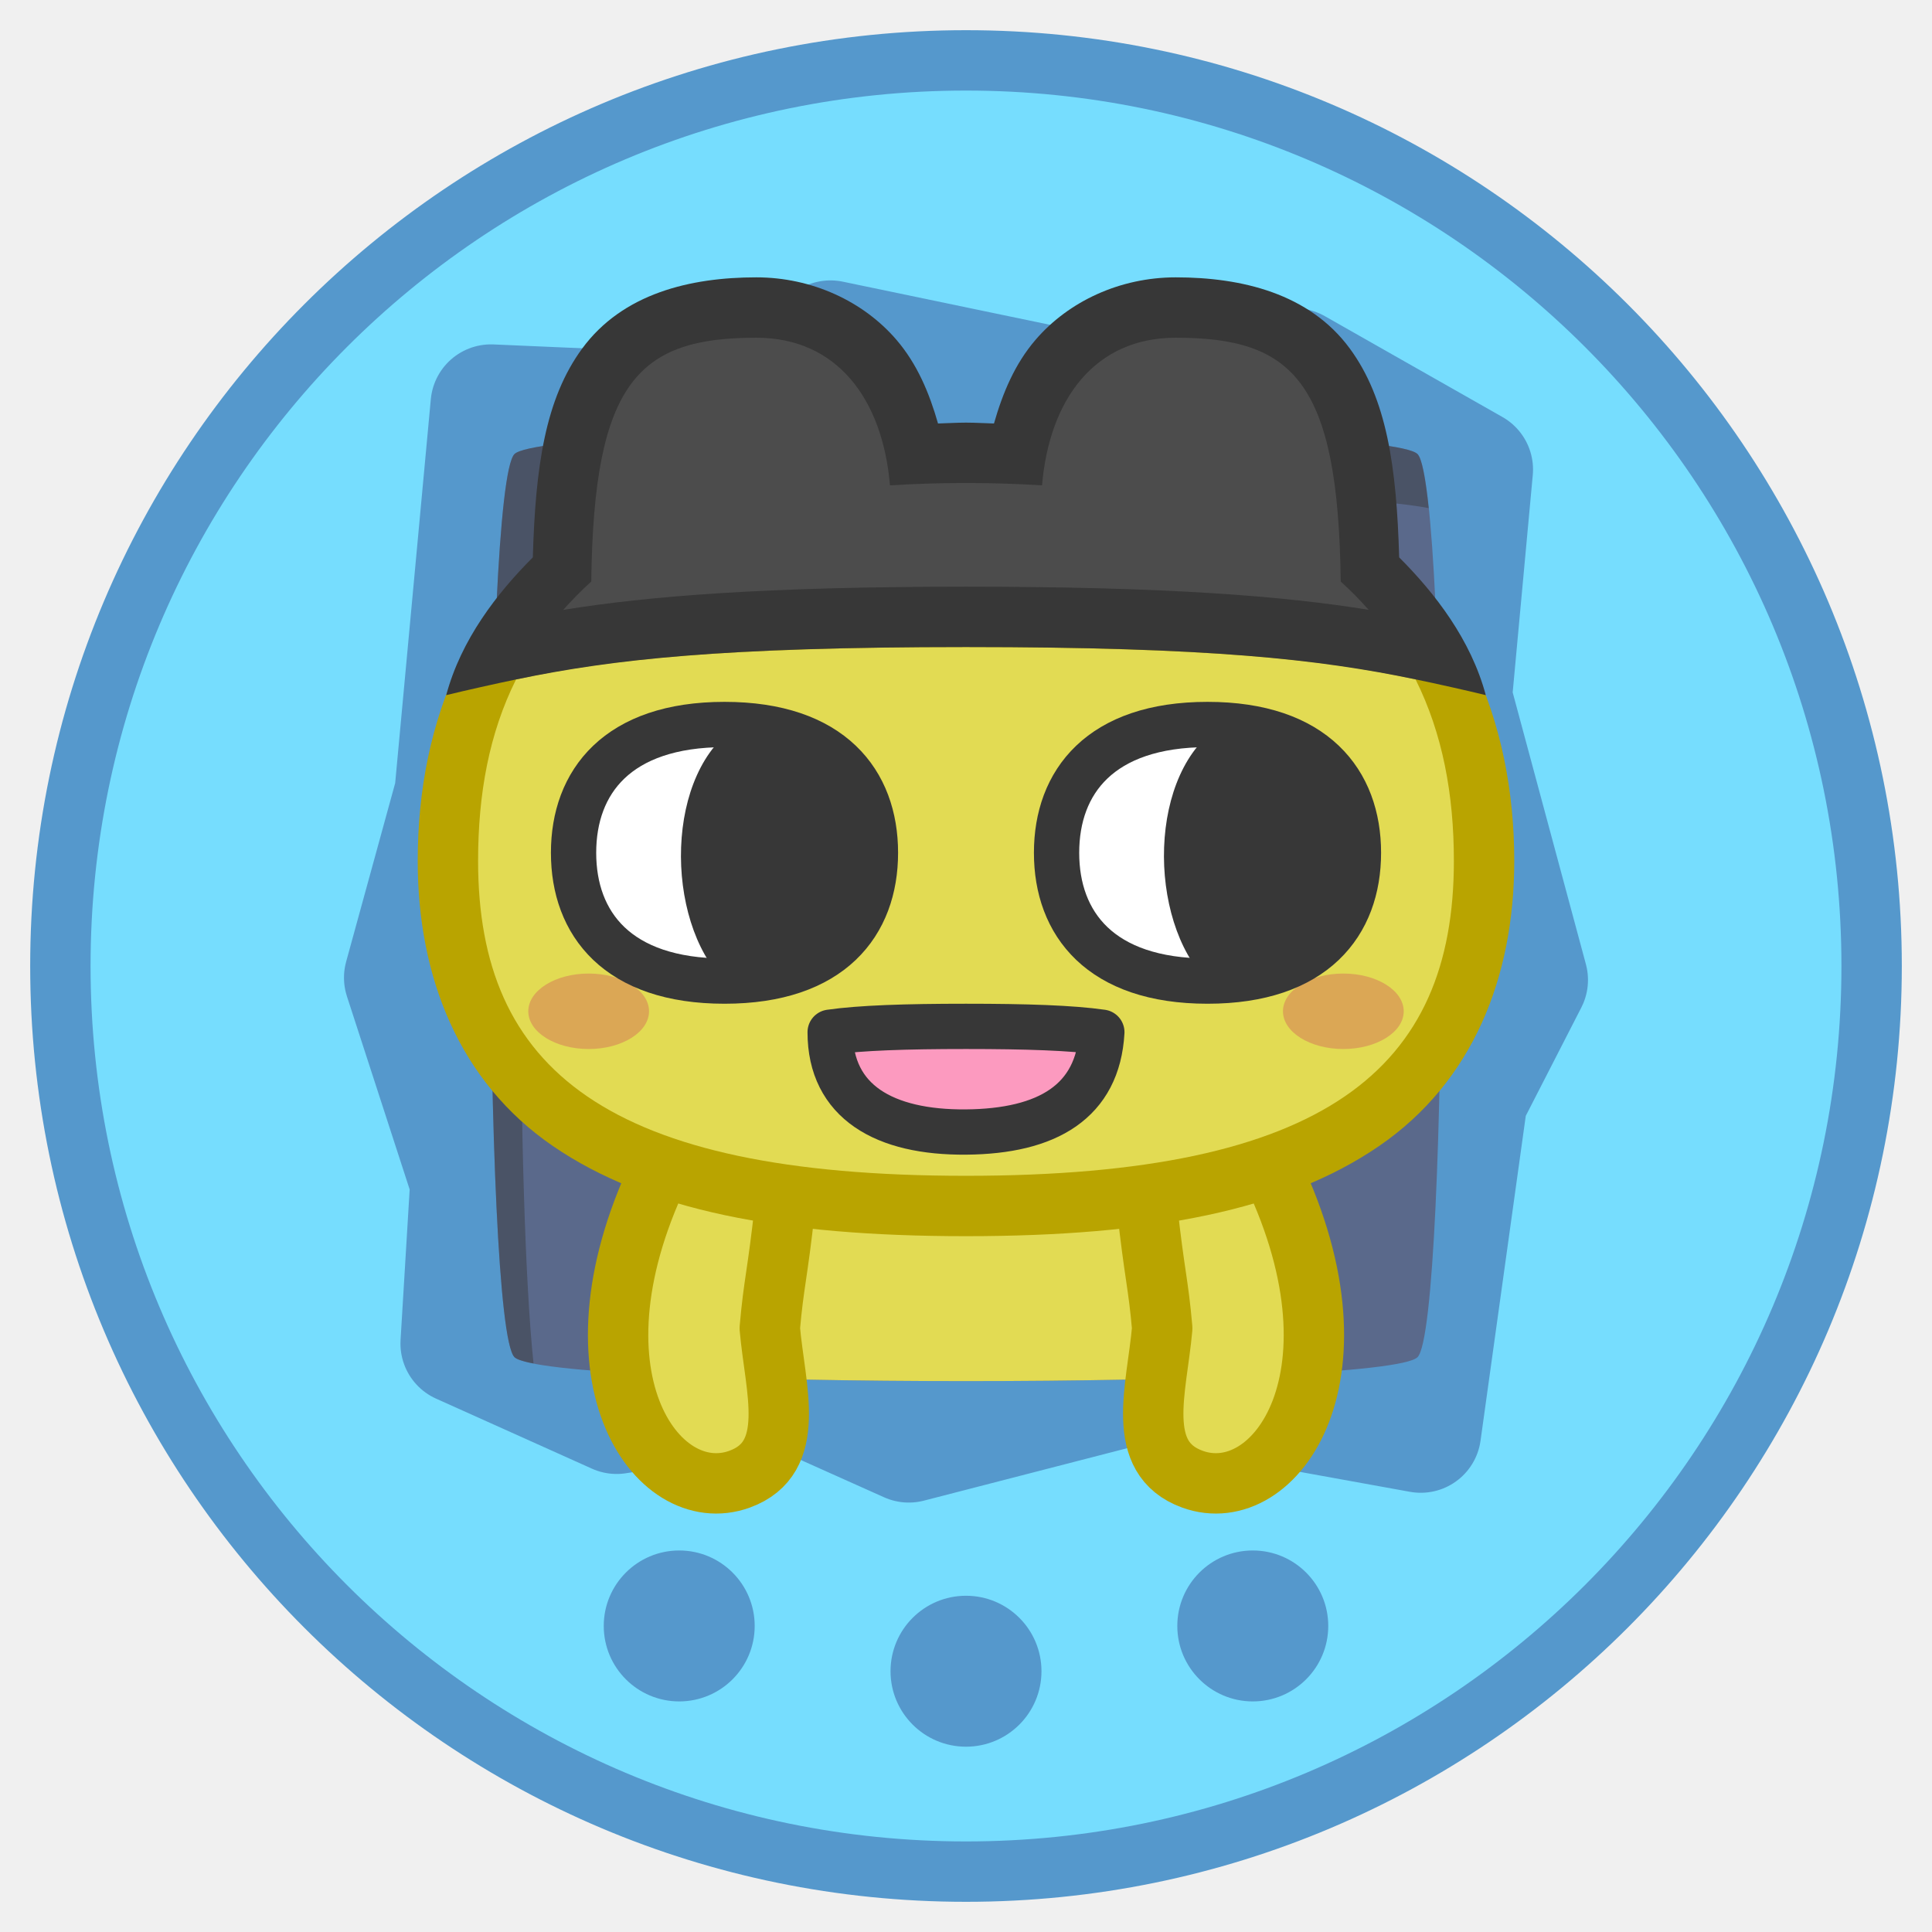
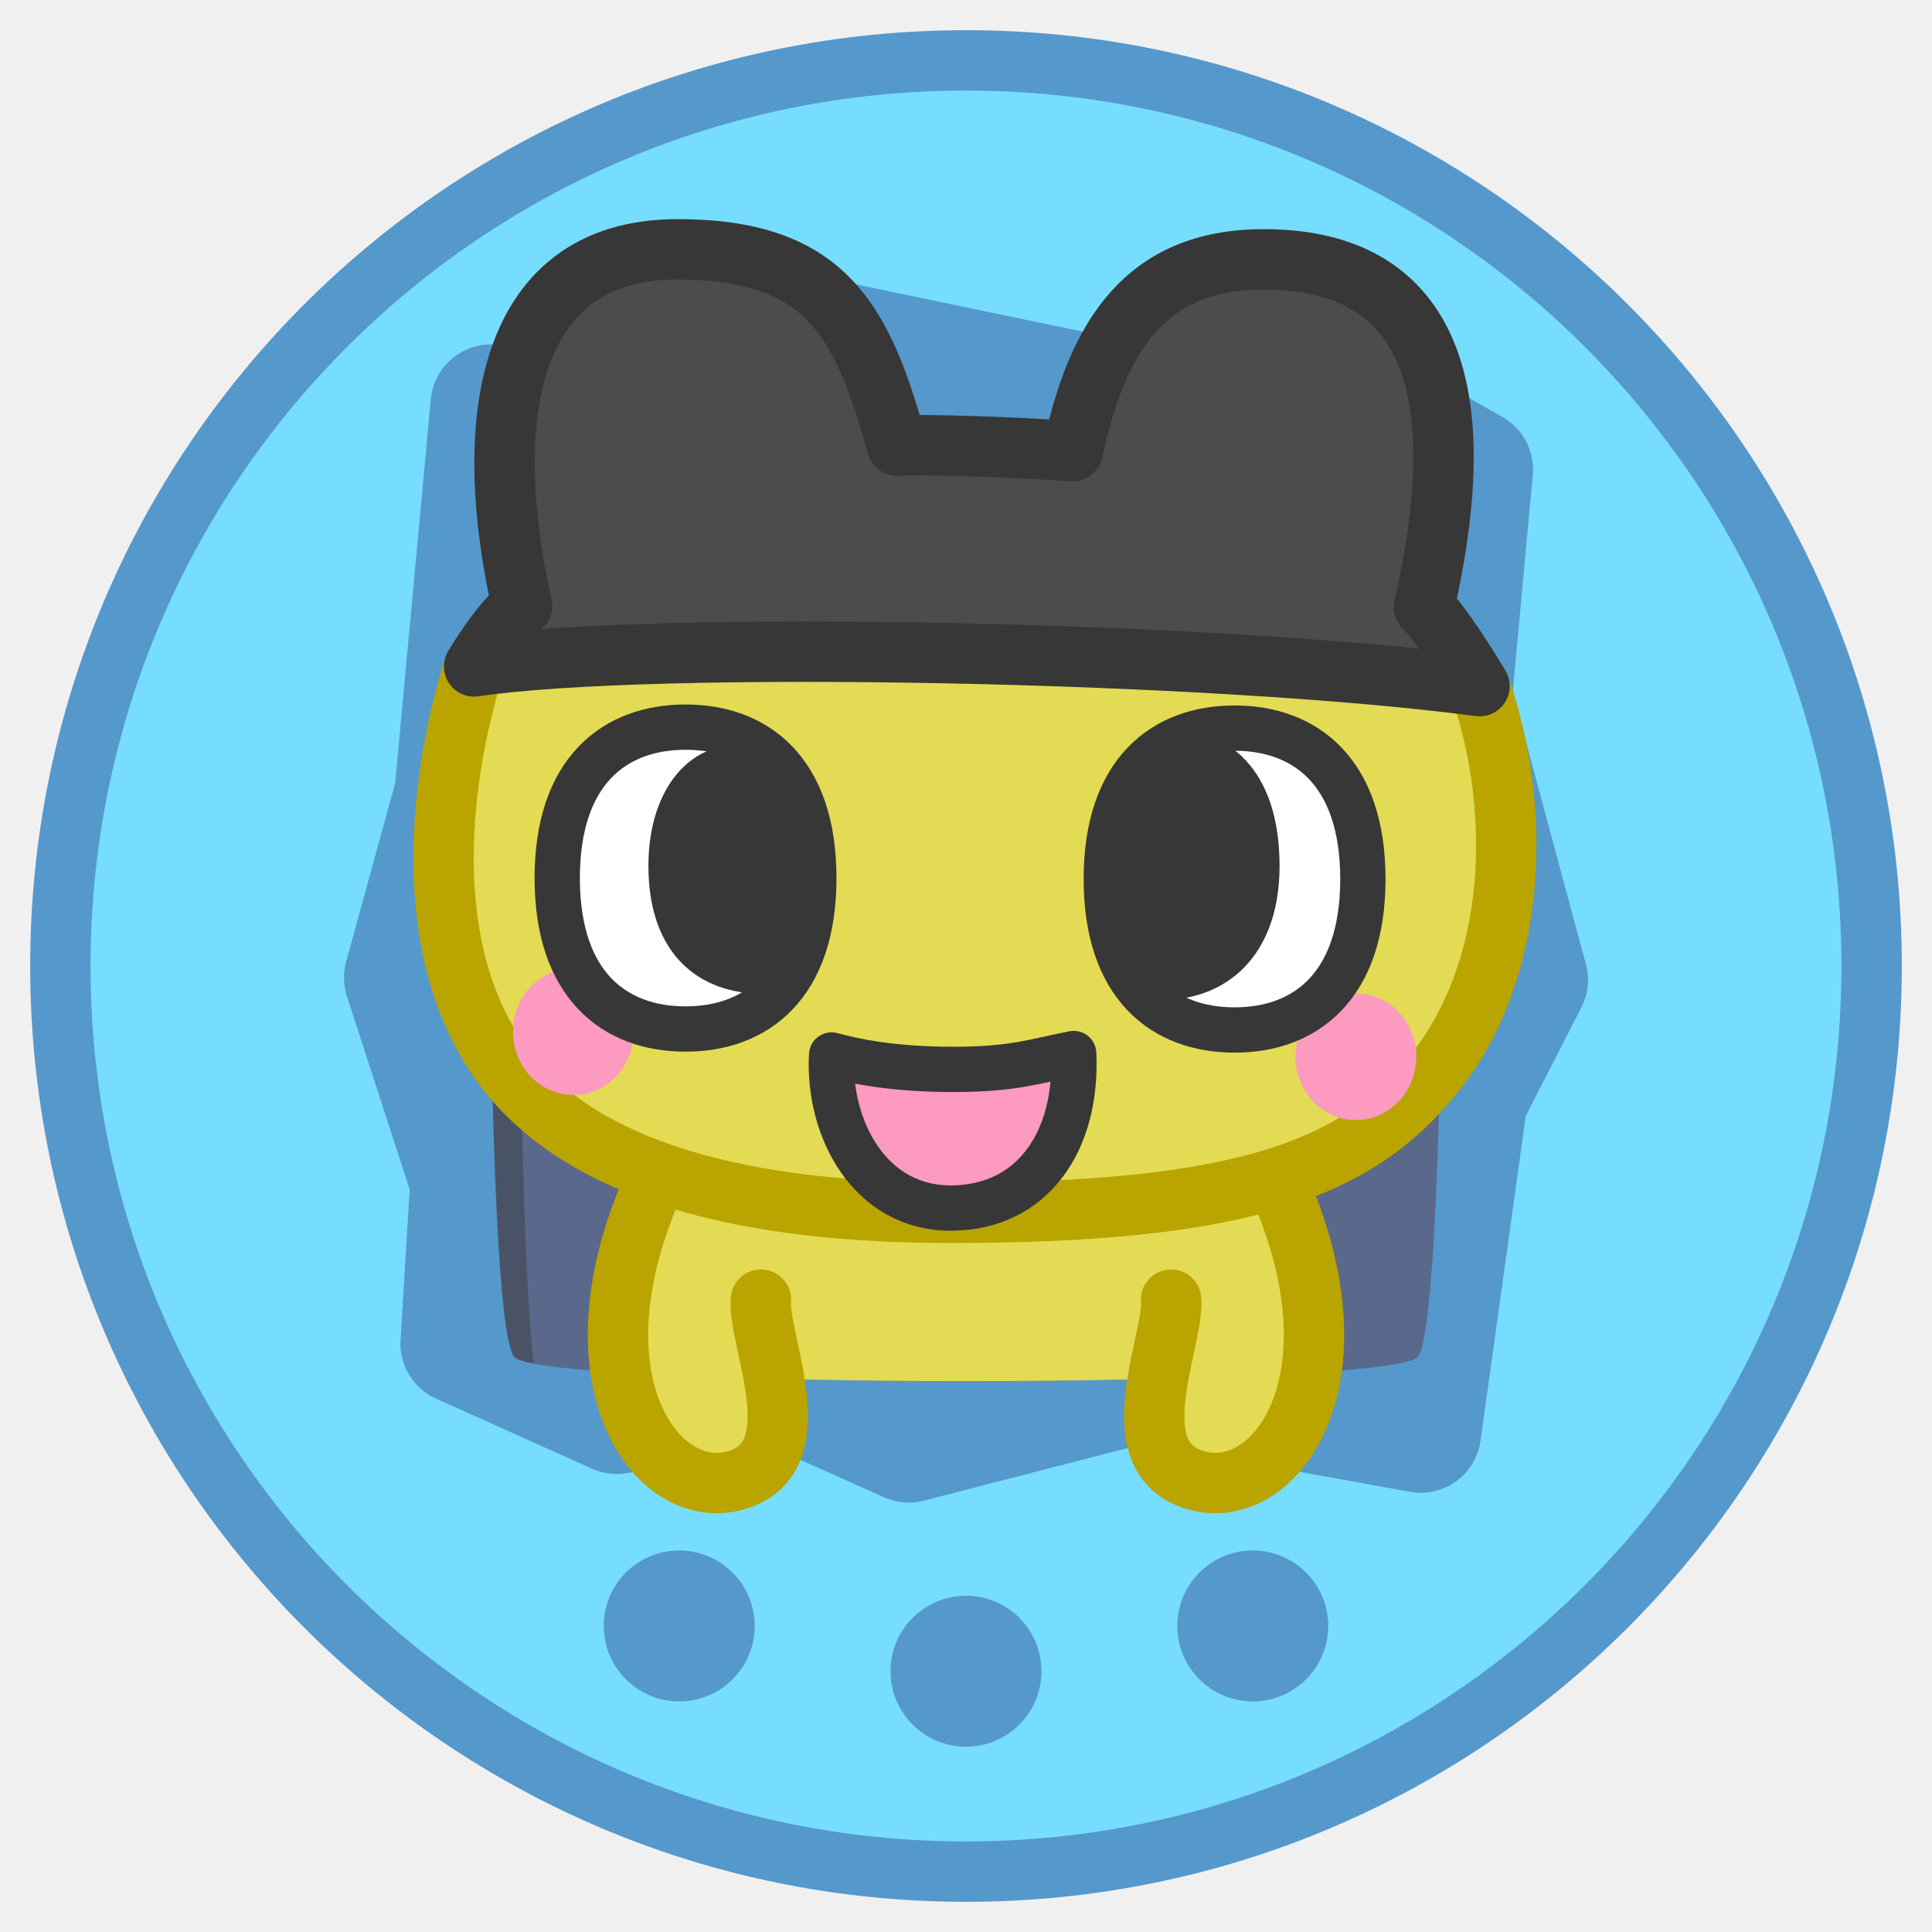
<svg xmlns="http://www.w3.org/2000/svg" xmlns:xlink="http://www.w3.org/1999/xlink" enable-background="new" id="svg8" version="1.1" viewBox="0 0 128 128" height="128" width="128" xml:space="preserve">
  <defs id="defs2">
    <clipPath clipPathUnits="userSpaceOnUse" id="clipPath3287">
      <circle r="60" cy="64" cx="64" id="circle3289" style="display:inline;opacity:1;vector-effect:none;fill:none;fill-opacity:1;fill-rule:nonzero;stroke:#373737;stroke-width:4;stroke-linecap:butt;stroke-linejoin:round;stroke-miterlimit:4;stroke-dasharray:none;stroke-dashoffset:0;stroke-opacity:1;paint-order:fill markers stroke" />
    </clipPath>
    <filter id="filter265" style="color-interpolation-filters:sRGB" x="0" y="0" width="1.028" height="1.075">
      <feFlood id="feFlood264" result="flood" flood-color="rgb(85,152,204)" flood-opacity="0.498" />
      <feComposite id="feComposite264" result="composite1" operator="in" in2="SourceGraphic" in="flood" />
      <feOffset id="feOffset264" result="offset" dy="4" dx="2" />
      <feComposite id="feComposite265" result="composite2" operator="over" in2="offset" in="SourceGraphic" />
    </filter>
    <clipPath clipPathUnits="userSpaceOnUse" id="clipPath6">
      <path id="path6" style="fill:#f4cbb2;fill-opacity:1;stroke:none;stroke-width:8;stroke-linejoin:round;stroke-opacity:1;paint-order:stroke fill markers" d="m 52,54 c -10,0 -17,6.196 -17,15 0,12 8,18 29,18 21,0 29,-6 29,-18 0,-8.804 -7,-15 -17,-15 -3.803,0 -6.94,1 -12,1 -5.06,0 -8.197,-1 -12,-1 z" />
    </clipPath>
    <clipPath clipPathUnits="userSpaceOnUse" id="clipPath21">
      <circle r="60" cy="64" cx="64" id="circle22" style="display:inline;opacity:1;vector-effect:none;fill:none;fill-opacity:1;fill-rule:nonzero;stroke:none;stroke-width:4;stroke-linecap:butt;stroke-linejoin:round;stroke-miterlimit:4;stroke-dasharray:none;stroke-dashoffset:0;stroke-opacity:1;paint-order:fill markers stroke" />
    </clipPath>
    <clipPath clipPathUnits="userSpaceOnUse" id="clipPath13">
      <path style="fill:#fdfcf1;fill-opacity:1;stroke:none;stroke-width:8;stroke-linecap:round;stroke-linejoin:round;stroke-dasharray:none;stroke-opacity:1;paint-order:stroke fill markers" d="m 32.498,60 c 0,14.429 0.529,28.858 1.587,29.916 2.115,2.115 57.717,2.115 59.832,0 1.058,-1.058 1.586,-15.487 1.586,-29.916" id="path14" />
    </clipPath>
+     <pattern id="EMFhbasepattern" patternUnits="userSpaceOnUse" width="6" height="6" x="0" y="0" />
  </defs>
  <style id="style2296">.B{fill:#fc9abf}.C{fill:#ffc7df}.D{fill:#ed84cb}.E{fill-opacity:1}.F{stroke:none}</style>
  <g id="g4122" style="display:inline">
    <g clip-path="url(#clipPath3287)" id="g4118" style="fill:#ffffff;fill-opacity:1">
      <circle style="display:inline;vector-effect:none;fill:#76ddfe;fill-opacity:1;fill-rule:nonzero;stroke:none;stroke-width:4;stroke-linecap:butt;stroke-linejoin:round;stroke-miterlimit:4;stroke-dasharray:none;stroke-dashoffset:0;stroke-opacity:1;paint-order:fill markers stroke" id="circle4106" cx="64" cy="64" r="60" />
      <path style="fill:#5598cc;fill-opacity:1;stroke:#5598cc;stroke-width:8;stroke-linecap:round;stroke-linejoin:round;stroke-dasharray:none;stroke-opacity:1;paint-order:stroke fill markers" d="m 32.526,26.816 12.669,0.549 9.826,-4.788 21.797,4.539 8.978,-2.693 11.771,6.684 -1.397,15.113 5.038,18.705 -3.99,7.781 L 94.127,94.9 75.672,91.559 60.209,95.549 52.079,91.908 40.856,93.654 30.531,89.015 31.18,78.291 26.79,64.774 30.132,52.603 Z" id="path5" />
      <path style="fill:#5a698b;fill-opacity:1;stroke:none;stroke-width:8;stroke-linecap:round;stroke-linejoin:round;stroke-dasharray:none;stroke-opacity:1;paint-order:stroke fill markers" d="m 93.916,30.084 c -2.115,-2.115 -57.717,-2.115 -59.832,0 -1.058,1.058 -1.587,15.487 -1.587,29.916 0,14.429 0.529,28.858 1.587,29.916 2.115,2.115 57.717,2.115 59.832,0 1.058,-1.058 1.586,-15.487 1.586,-29.916 0,-14.429 -0.528,-28.858 -1.586,-29.916 z" id="path11" />
      <path id="path33" style="fill:#353535;fill-opacity:0.424;stroke:none;stroke-width:8;stroke-linecap:round;stroke-linejoin:round;stroke-dasharray:none;stroke-opacity:1;paint-order:stroke fill markers" d="M 64 28.498 C 49.571 28.498 35.142 29.026 34.084 30.084 C 33.026 31.142 32.498 45.571 32.498 60 C 32.498 74.429 33.026 88.858 34.084 89.916 C 34.235 90.067 34.688 90.206 35.348 90.336 C 34.784 85.004 34.498 74.532 34.498 64 C 34.498 49.571 35.026 35.142 36.084 34.084 C 38.048 32.12 86.094 31.981 94.654 33.664 C 94.446 31.691 94.202 30.37 93.916 30.084 C 92.858 29.026 78.429 28.498 64 28.498 z " />
      <circle style="fill:#5598cc;fill-opacity:1;stroke:none;stroke-width:4;stroke-linecap:round;stroke-linejoin:round;paint-order:stroke fill markers" id="path7" cx="64" cy="110.723" r="5" />
      <circle style="fill:#5598cc;fill-opacity:1;stroke:none;stroke-width:4;stroke-linecap:round;stroke-linejoin:round;paint-order:stroke fill markers" id="circle7" cx="45" cy="107.723" r="5" />
      <circle style="fill:#5598cc;fill-opacity:1;stroke:none;stroke-width:4;stroke-linecap:round;stroke-linejoin:round;paint-order:stroke fill markers" id="circle8" cx="83" cy="107.723" r="5" />
      <g id="g13" clip-path="url(#clipPath13)">
-         <path style="fill:#e2db53;fill-opacity:1;stroke:#b9a400;stroke-width:8;stroke-linecap:round;stroke-linejoin:round;stroke-dasharray:none;stroke-opacity:1;paint-order:stroke fill markers" d="M 80,93.8 C 80,87.4 78.648,81 76.8,77.8 74.952,74.6 72,72 64,72 56,72 53.048,74.6 51.2,77.8 49.352,81 48,87.4 48,93.8" id="path13" />
+         <path style="fill:#e2db53;fill-opacity:1;stroke:none;stroke-width:8;stroke-linecap:round;stroke-linejoin:round;stroke-dasharray:none;stroke-opacity:1;paint-order:stroke fill markers" d="M 80,93.8 C 80,87.4 86.498,81.462 84.65,78.262 82.803,75.062 72,72 64,72 56,72 45.323,74.687 44.089,78.169 41.317,85.987 48,87.4 48,93.8" id="path13" />
      </g>
      <g id="g34">
-         <path style="fill:#e2db53;fill-opacity:1;stroke:#b9a400;stroke-width:4;stroke-linecap:round;stroke-linejoin:round;stroke-dasharray:none;stroke-opacity:1;paint-order:fill markers stroke" d="m 52,80 c -0.485,4.446 -0.738,5 -1,8 0.352,4.021 1.889,8.585 -2,10 -5.495,2 -12,-7 -5,-21" id="path32" />
+         <path style="fill:#e2db53;fill-opacity:1;stroke:#b9a400;stroke-width:4;stroke-linecap:round;stroke-linejoin:round;stroke-dasharray:none;stroke-opacity:1;paint-order:fill markers stroke" d="M 50.412,86.106 C 50.176,88.756 53.868,96.323 49,98 43.471,99.904 37,91 44,77" id="path32" />
        <use x="0" y="0" xlink:href="#path32" id="use33" transform="matrix(-1,0,0,1,128,0)" />
-         <path id="path25" style="color:#000000;display:inline;fill:#b9a400;stroke-linecap:round;stroke-linejoin:round;-inkscape-stroke:none;paint-order:stroke fill markers" d="m 64,38.869 c -20.001,0 -28.097,1.243 -33.516,4.982 -1.938,4.05 -2.809,8.519 -2.809,13.189 0,7.706 2.757,14.642 8.963,18.893 6.206,4.25 15.045,5.967 27.361,5.967 12.316,0 21.156,-1.717 27.361,-5.967 6.206,-4.25 8.963,-11.186 8.963,-18.893 0,-4.617 -0.87,-9.108 -2.824,-13.193 C 92,40 83.984,38.869 64,38.869 Z" />
-         <path style="color:#000000;display:inline;fill:#e2db53;stroke-linecap:round;stroke-linejoin:round;-inkscape-stroke:none;paint-order:stroke fill markers" d="m 64,42.869 c -16.64,0 -24.127,0.899 -29.809,2.145 -1.781,3.562 -2.516,7.561 -2.516,12.027 0,13.77 8.484,20.859 32.324,20.859 23.84,0 32.324,-7.089 32.324,-20.859 0,-4.398 -0.741,-8.429 -2.539,-12.031 C 88.107,43.767 80.617,42.869 64,42.869 Z" id="path29" />
-         <path id="path22" style="display:inline;fill:#ffffff;fill-opacity:1;stroke:none;stroke-width:4;stroke-linecap:round;stroke-linejoin:round;stroke-dasharray:none;stroke-opacity:1;paint-order:markers fill stroke" d="m 79.115,48 c 5,3 5,13 1,17 -5,0 -10,-2 -10,-8 0,-6 4,-9 9,-9 z" />
-         <path style="display:inline;fill:#fc9abf;fill-opacity:1;stroke:#373737;stroke-width:3;stroke-linecap:round;stroke-linejoin:round;stroke-dasharray:none;stroke-opacity:1;paint-order:fill markers stroke" d="M 73,68.386 C 72.737,72.985 69.4,74.954 64,75 58.6,75.046 55,73 55,68.386 57,68.1 60,68 64,68 c 4,0 7,0.1 9,0.386 z" id="path17" />
-         <path id="path23" style="display:inline;fill:#ffffff;fill-opacity:1;stroke:none;stroke-width:4;stroke-linecap:round;stroke-linejoin:round;stroke-dasharray:none;stroke-opacity:1;paint-order:markers fill stroke" d="m 47.115,48 c 5,3 5,13 1,17 -5,0 -10,-2 -10,-8 0,-6 4,-9 9,-9 z" />
-         <ellipse style="display:inline;fill:#dba755;fill-opacity:1;stroke:none;stroke-width:4;stroke-linecap:round;stroke-linejoin:round;stroke-dasharray:none;stroke-opacity:1;paint-order:markers fill stroke" id="path31" cx="39" cy="67" rx="4" ry="2.5" />
-         <path id="path19" style="display:inline;fill:#373737;fill-opacity:1;stroke:none;stroke-width:4;stroke-linecap:round;stroke-linejoin:round;stroke-dasharray:none;stroke-opacity:1;paint-order:markers fill stroke" d="m 49,48 c -5,3 -5,13 -1,17 5,0 10,-2 10,-8 0,-6 -4,-9 -9,-9 z" />
-         <path id="path18" style="display:inline;fill:none;stroke:#373737;stroke-width:3;stroke-linecap:round;stroke-linejoin:round;stroke-dasharray:none;stroke-opacity:1;paint-order:markers fill stroke" d="M 58,56.5 C 58,61.194 55.101,65 48,65 40.899,65 38,61.194 38,56.5 38,51.806 40.899,48 48,48 c 7.101,0 10,3.806 10,8.5 z" />
-         <path id="path20" style="display:inline;fill:#373737;fill-opacity:1;stroke:none;stroke-width:4;stroke-linecap:round;stroke-linejoin:round;stroke-dasharray:none;stroke-opacity:1;paint-order:markers fill stroke" d="m 81,48 c -5,3 -5,13 -1,17 5,0 10,-2 10,-8 0,-6 -4,-9 -9,-9 z" />
-         <ellipse style="display:inline;fill:#dba755;fill-opacity:1;stroke:none;stroke-width:4;stroke-linecap:round;stroke-linejoin:round;stroke-dasharray:none;stroke-opacity:1;paint-order:markers fill stroke" id="ellipse31" cx="89" cy="67" rx="4" ry="2.5" />
-         <path id="path21" style="display:inline;fill:none;stroke:#373737;stroke-width:3;stroke-linecap:round;stroke-linejoin:round;stroke-dasharray:none;stroke-opacity:1;paint-order:markers fill stroke" d="M 90,56.5 C 90,61.194 87.101,65 80,65 72.899,65 70,61.194 70,56.5 70,51.806 72.899,48 80,48 c 7.101,0 10,3.806 10,8.5 z" />
-         <path d="m 93.785,45.01 c 1.361,0.282 3.417,0.741 4.652,1.045 -0.986,-3.68 -3.368,-6.756 -5.738,-9.127 C 92.526,30.91 91.876,26.42 89.426,23.088 86.742,19.438 82.253,18.375 77.895,18.375 c -3.689,0 -7.1,1.589 -9.291,4.143 -1.366,1.592 -2.172,3.513 -2.75,5.539 C 65.226,28.043 64.652,28 64,28 c -0.652,0 -1.226,0.043 -1.854,0.057 -0.578,-2.026 -1.384,-3.947 -2.75,-5.539 C 57.206,19.964 53.795,18.375 50.105,18.375 c -4.358,0 -8.848,1.063 -11.531,4.713 -2.45,3.332 -3.1,7.823 -3.273,13.84 -2.371,2.371 -4.752,5.447 -5.738,9.127 1.235,-0.304 3.291,-0.763 4.652,-1.045 C 40.665,43.673 47.89,42.869 64,42.869 c 16.11,0 23.335,0.803 29.785,2.141 z" style="color:#000000;display:inline;fill:#373737;fill-opacity:1;stroke-linecap:round;stroke-linejoin:round;-inkscape-stroke:none;paint-order:stroke fill markers" id="path1" />
-         <path style="color:#000000;display:inline;fill:#4c4c4c;fill-opacity:1;stroke-linecap:round;stroke-linejoin:round;-inkscape-stroke:none;paint-order:stroke fill markers" d="m 50.105,22.375 c -7.741,0 -10.773,2.832 -10.932,16.154 -0.672,0.608 -1.287,1.235 -1.857,1.877 C 42.909,39.5 50.614,38.869 64,38.869 c 13.381,0 21.084,0.628 26.676,1.533 C 90.108,39.76 89.495,39.134 88.826,38.529 88.667,25.207 85.636,22.375 77.895,22.375 c -5.354,0 -8.372,4.065 -8.857,9.781 C 67.443,32.057 65.772,32 64,32 62.228,32 60.557,32.057 58.963,32.156 58.477,26.44 55.459,22.375 50.105,22.375 Z" id="path26" />
+       </g>
+       <g id="g3" transform="translate(0.2612245,0.5673469)">
+         <path style="fill:#e2db53;fill-opacity:1;stroke:#b9a400;stroke-width:4;stroke-linecap:round;stroke-linejoin:round;stroke-opacity:1;paint-order:markers fill stroke" d="m 31.149,43.585 c -2.524,8.152 -3.471,19.086 1.853,26.384 4.72,6.471 14.566,9.815 29.686,9.815 19.625,0 27.091,-2.984 32.115,-9.286 5.501,-6.901 5.806,-17.495 2.959,-25.608" id="path3" />
+         <path style="display:inline;fill:#fc9abf;fill-opacity:1;stroke:#373737;stroke-width:3;stroke-linecap:round;stroke-linejoin:round;stroke-dasharray:none;stroke-opacity:1;paint-order:fill markers stroke" d="m 70.875,69.231 c 0.26,5.774 -2.686,10.193 -8.086,10.239 -5.4,0.046 -8.216,-5.233 -7.955,-10.141 1.608,0.433 4.086,0.953 8.086,0.953 4,0 5.4,-0.553 7.955,-1.051 z" id="path17-4" />
+         <ellipse style="display:inline;fill:#fc9abf;fill-opacity:1;stroke:none;stroke-width:4;stroke-linecap:round;stroke-linejoin:round;stroke-dasharray:none;stroke-opacity:1;paint-order:markers fill stroke" id="path31-2" cx="37.724" cy="67.78" rx="4" ry="4.198" />
+         <ellipse style="display:inline;fill:#fc9abf;fill-opacity:1;stroke:none;stroke-width:4;stroke-linecap:round;stroke-linejoin:round;stroke-dasharray:none;stroke-opacity:1;paint-order:markers fill stroke" id="ellipse31-0" cx="89.572" cy="69.443" rx="4" ry="4.198" />
+         <path id="path18-3" style="display:inline;fill:#ffffff;fill-opacity:1;stroke:#373737;stroke-width:3;stroke-linecap:round;stroke-linejoin:round;stroke-dasharray:none;stroke-opacity:1;paint-order:markers fill stroke" d="m 81.533,67.672 c -4.694,0 -8.5,-2.899 -8.5,-10 0,-7.101 3.806,-10 8.5,-10 4.694,0 8.5,2.899 8.5,10 0,7.101 -3.806,10 -8.5,10 z" />
+         <path id="path19-2" style="display:inline;fill:#373737;fill-opacity:1;stroke:none;stroke-width:4;stroke-linecap:round;stroke-linejoin:round;stroke-dasharray:none;stroke-opacity:1;paint-order:markers fill stroke" d="m 77.129,47.701 c -3.885,3.254 -4.081,13.576 -0.973,17.914 4.146,0.392 8.358,-2.3 8.358,-8.807 0,-6.507 -3.5,-9.108 -7.385,-9.108 z" />
+         <path id="path21-7" style="display:inline;fill:#ffffff;fill-opacity:1;stroke:#373737;stroke-width:3;stroke-linecap:round;stroke-linejoin:round;stroke-dasharray:none;stroke-opacity:1;paint-order:markers fill stroke" d="m 45.157,67.607 c -4.694,0 -8.5,-2.899 -8.5,-10 0,-7.101 3.806,-10 8.5,-10 4.694,0 8.5,2.899 8.5,10 0,7.101 -3.806,10 -8.5,10 z" />
+         <path id="path20-0" style="display:inline;fill:#373737;fill-opacity:1;stroke:none;stroke-width:4;stroke-linecap:round;stroke-linejoin:round;stroke-dasharray:none;stroke-opacity:1;paint-order:markers fill stroke" d="m 50.226,65.268 c 4.037,-3 3.338,-12.07 0.108,-16.07 -3.812,-1.505 -7.636,1.593 -7.636,7.593 0,6 3.491,8.478 7.528,8.478 z" />
+         <path style="display:inline;fill:#4c4c4c;fill-opacity:1;stroke:#373737;stroke-width:4;stroke-linecap:round;stroke-linejoin:round;stroke-opacity:1;paint-order:markers fill stroke" d="M 97.761,44.891 C 80.29,42.571 43.13,41.816 31.149,43.585 31.924,42.344 33.125,40.497 34.326,39.573 31.705,28.013 32.882,15.951 44.642,15.951 c 9.878,0 12.238,4.778 14.528,13.002 2.124,-0.092 7.573,0.092 11.637,0.369 1.636,-7.621 4.82,-12.707 12.66,-12.707 10.035,0 14.267,7.095 10.614,23.051 1.016,0.924 2.835,3.801 3.68,5.225 z" id="path2" />
      </g>
    </g>
    <circle r="60" cy="64" cx="64" id="circle4120" style="display:inline;opacity:1;vector-effect:none;fill:none;fill-opacity:1;fill-rule:nonzero;stroke:none;stroke-width:4;stroke-linecap:butt;stroke-linejoin:round;stroke-miterlimit:4;stroke-dasharray:none;stroke-dashoffset:0;stroke-opacity:1;paint-order:fill markers stroke" />
    <g id="g21" clip-path="url(#clipPath21)" style="filter:url(#filter265)" />
    <circle r="60" cy="64" cx="64" id="circle20" style="display:inline;opacity:1;vector-effect:none;fill:none;fill-opacity:1;fill-rule:nonzero;stroke:#5598cc;stroke-width:4;stroke-linecap:butt;stroke-linejoin:round;stroke-miterlimit:4;stroke-dasharray:none;stroke-dashoffset:0;stroke-opacity:1;paint-order:fill markers stroke" />
  </g>
</svg>
